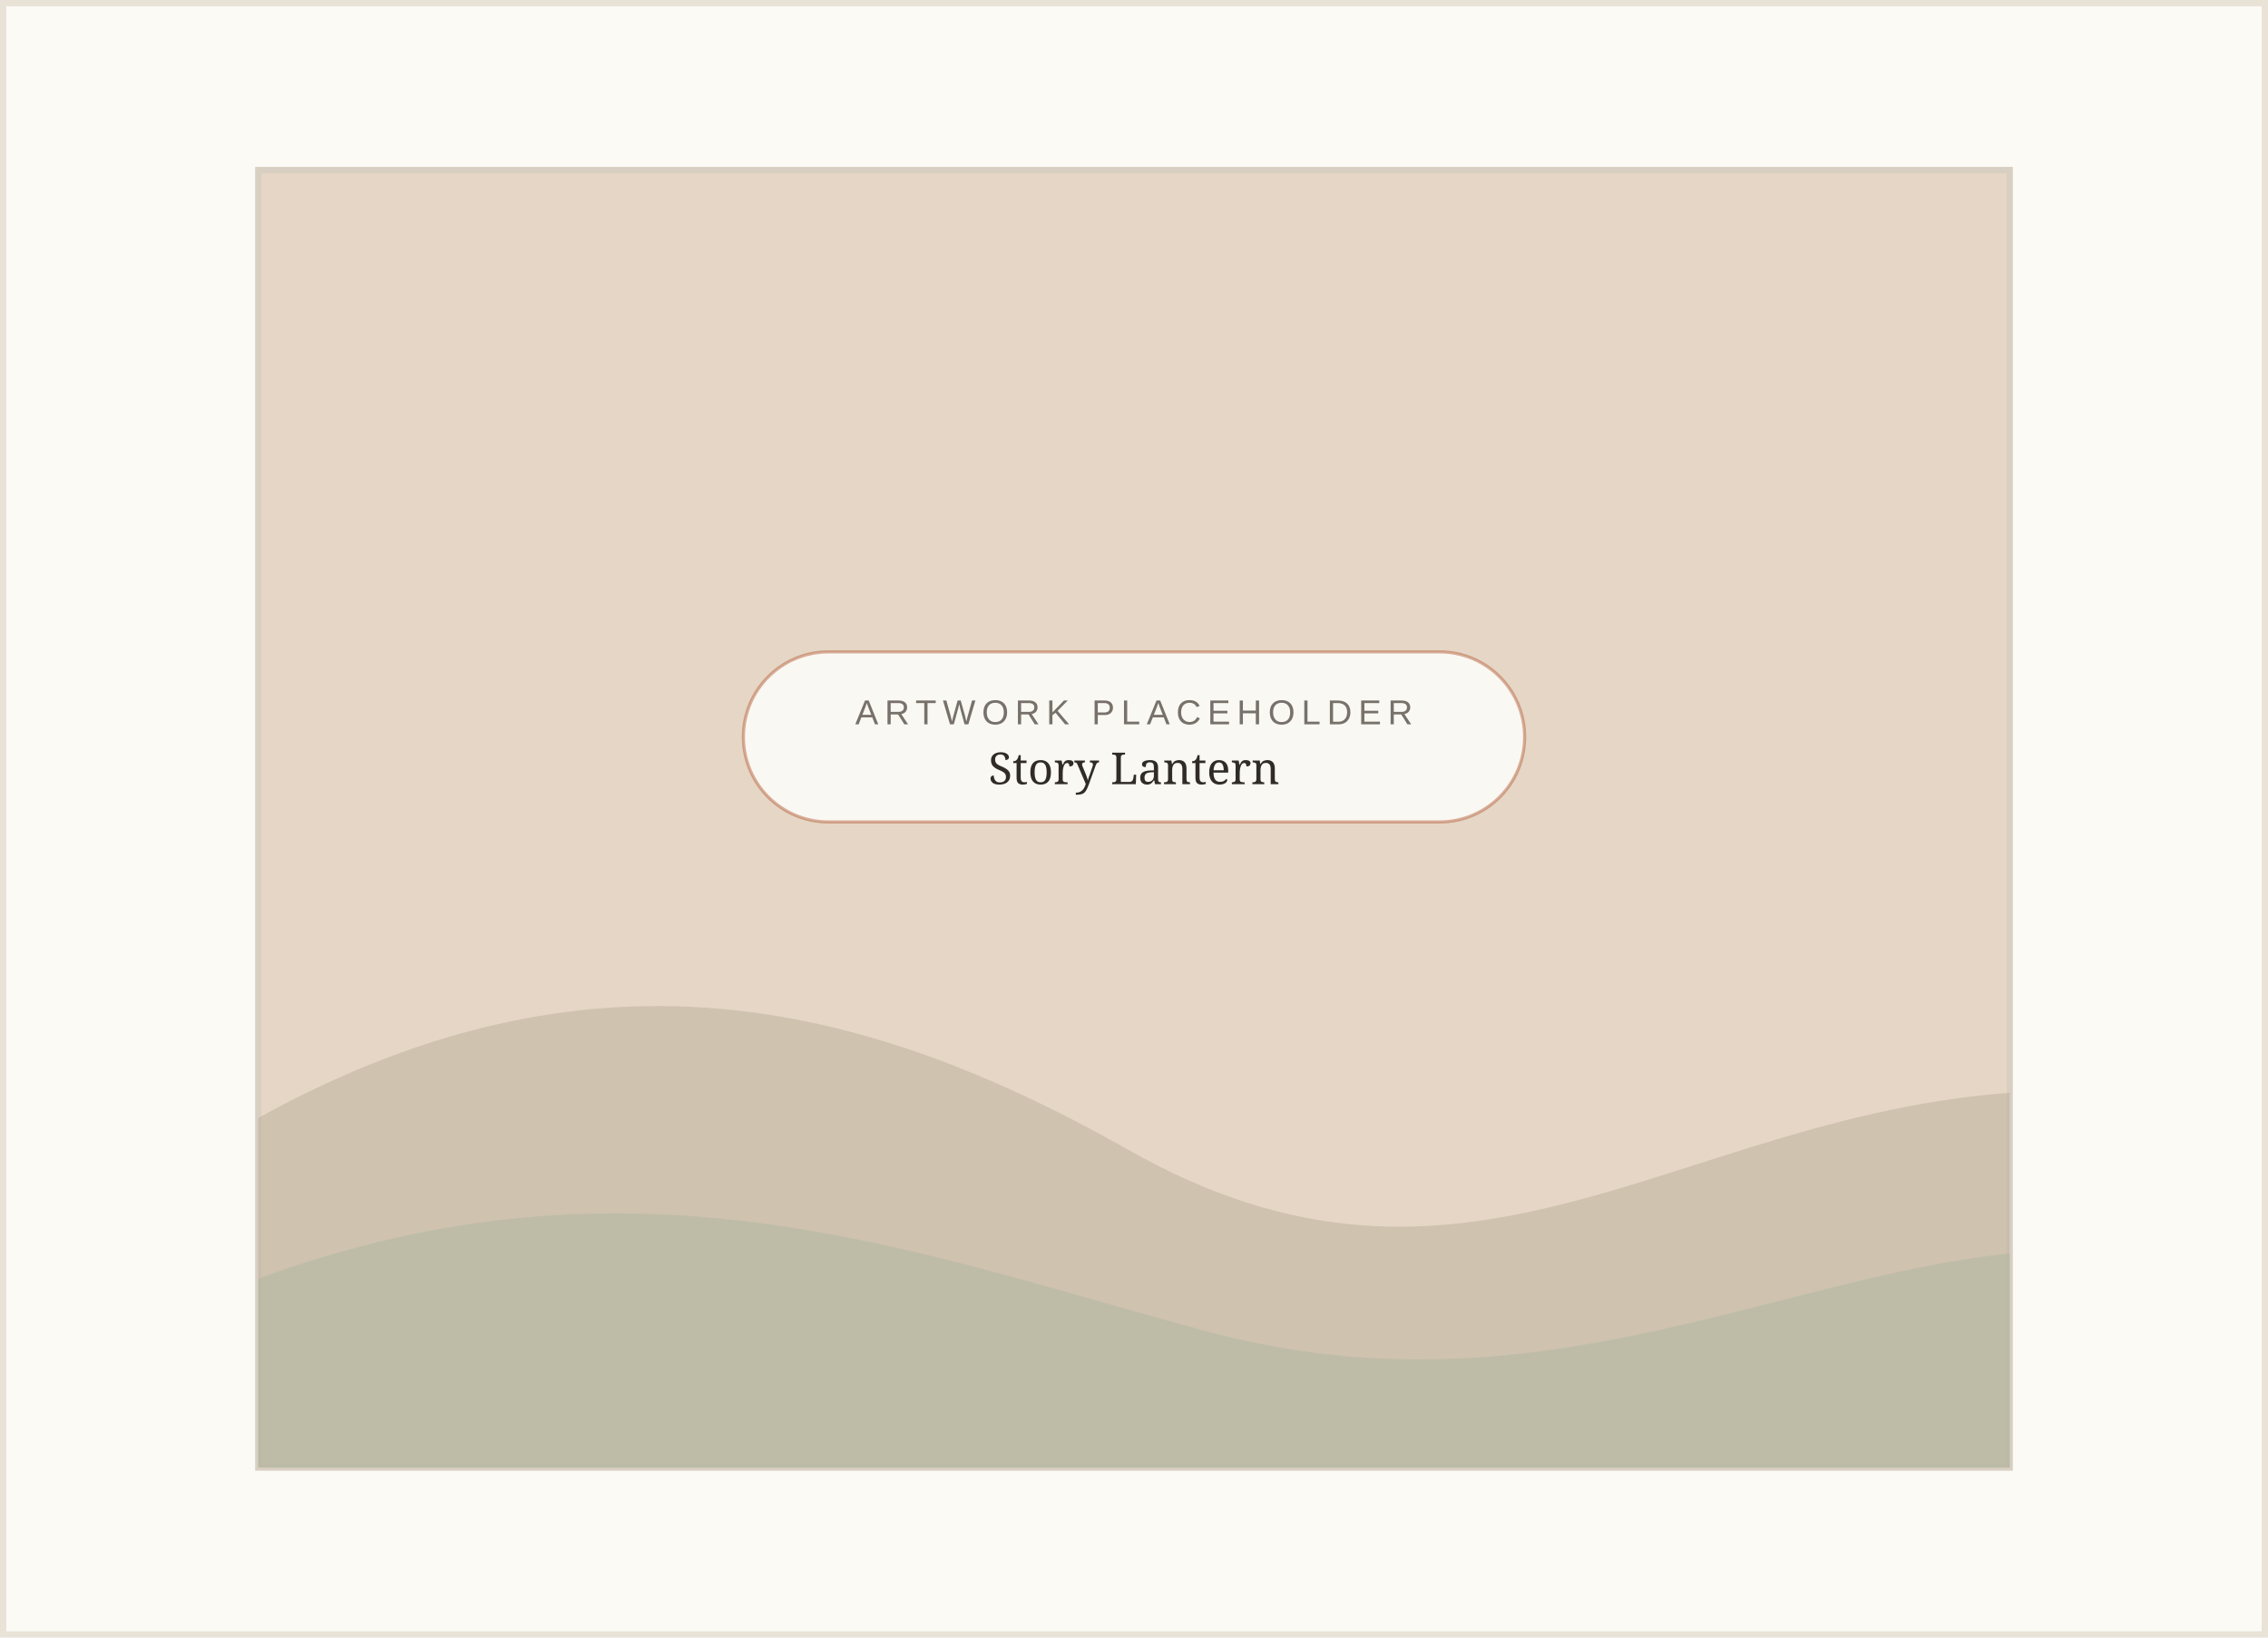
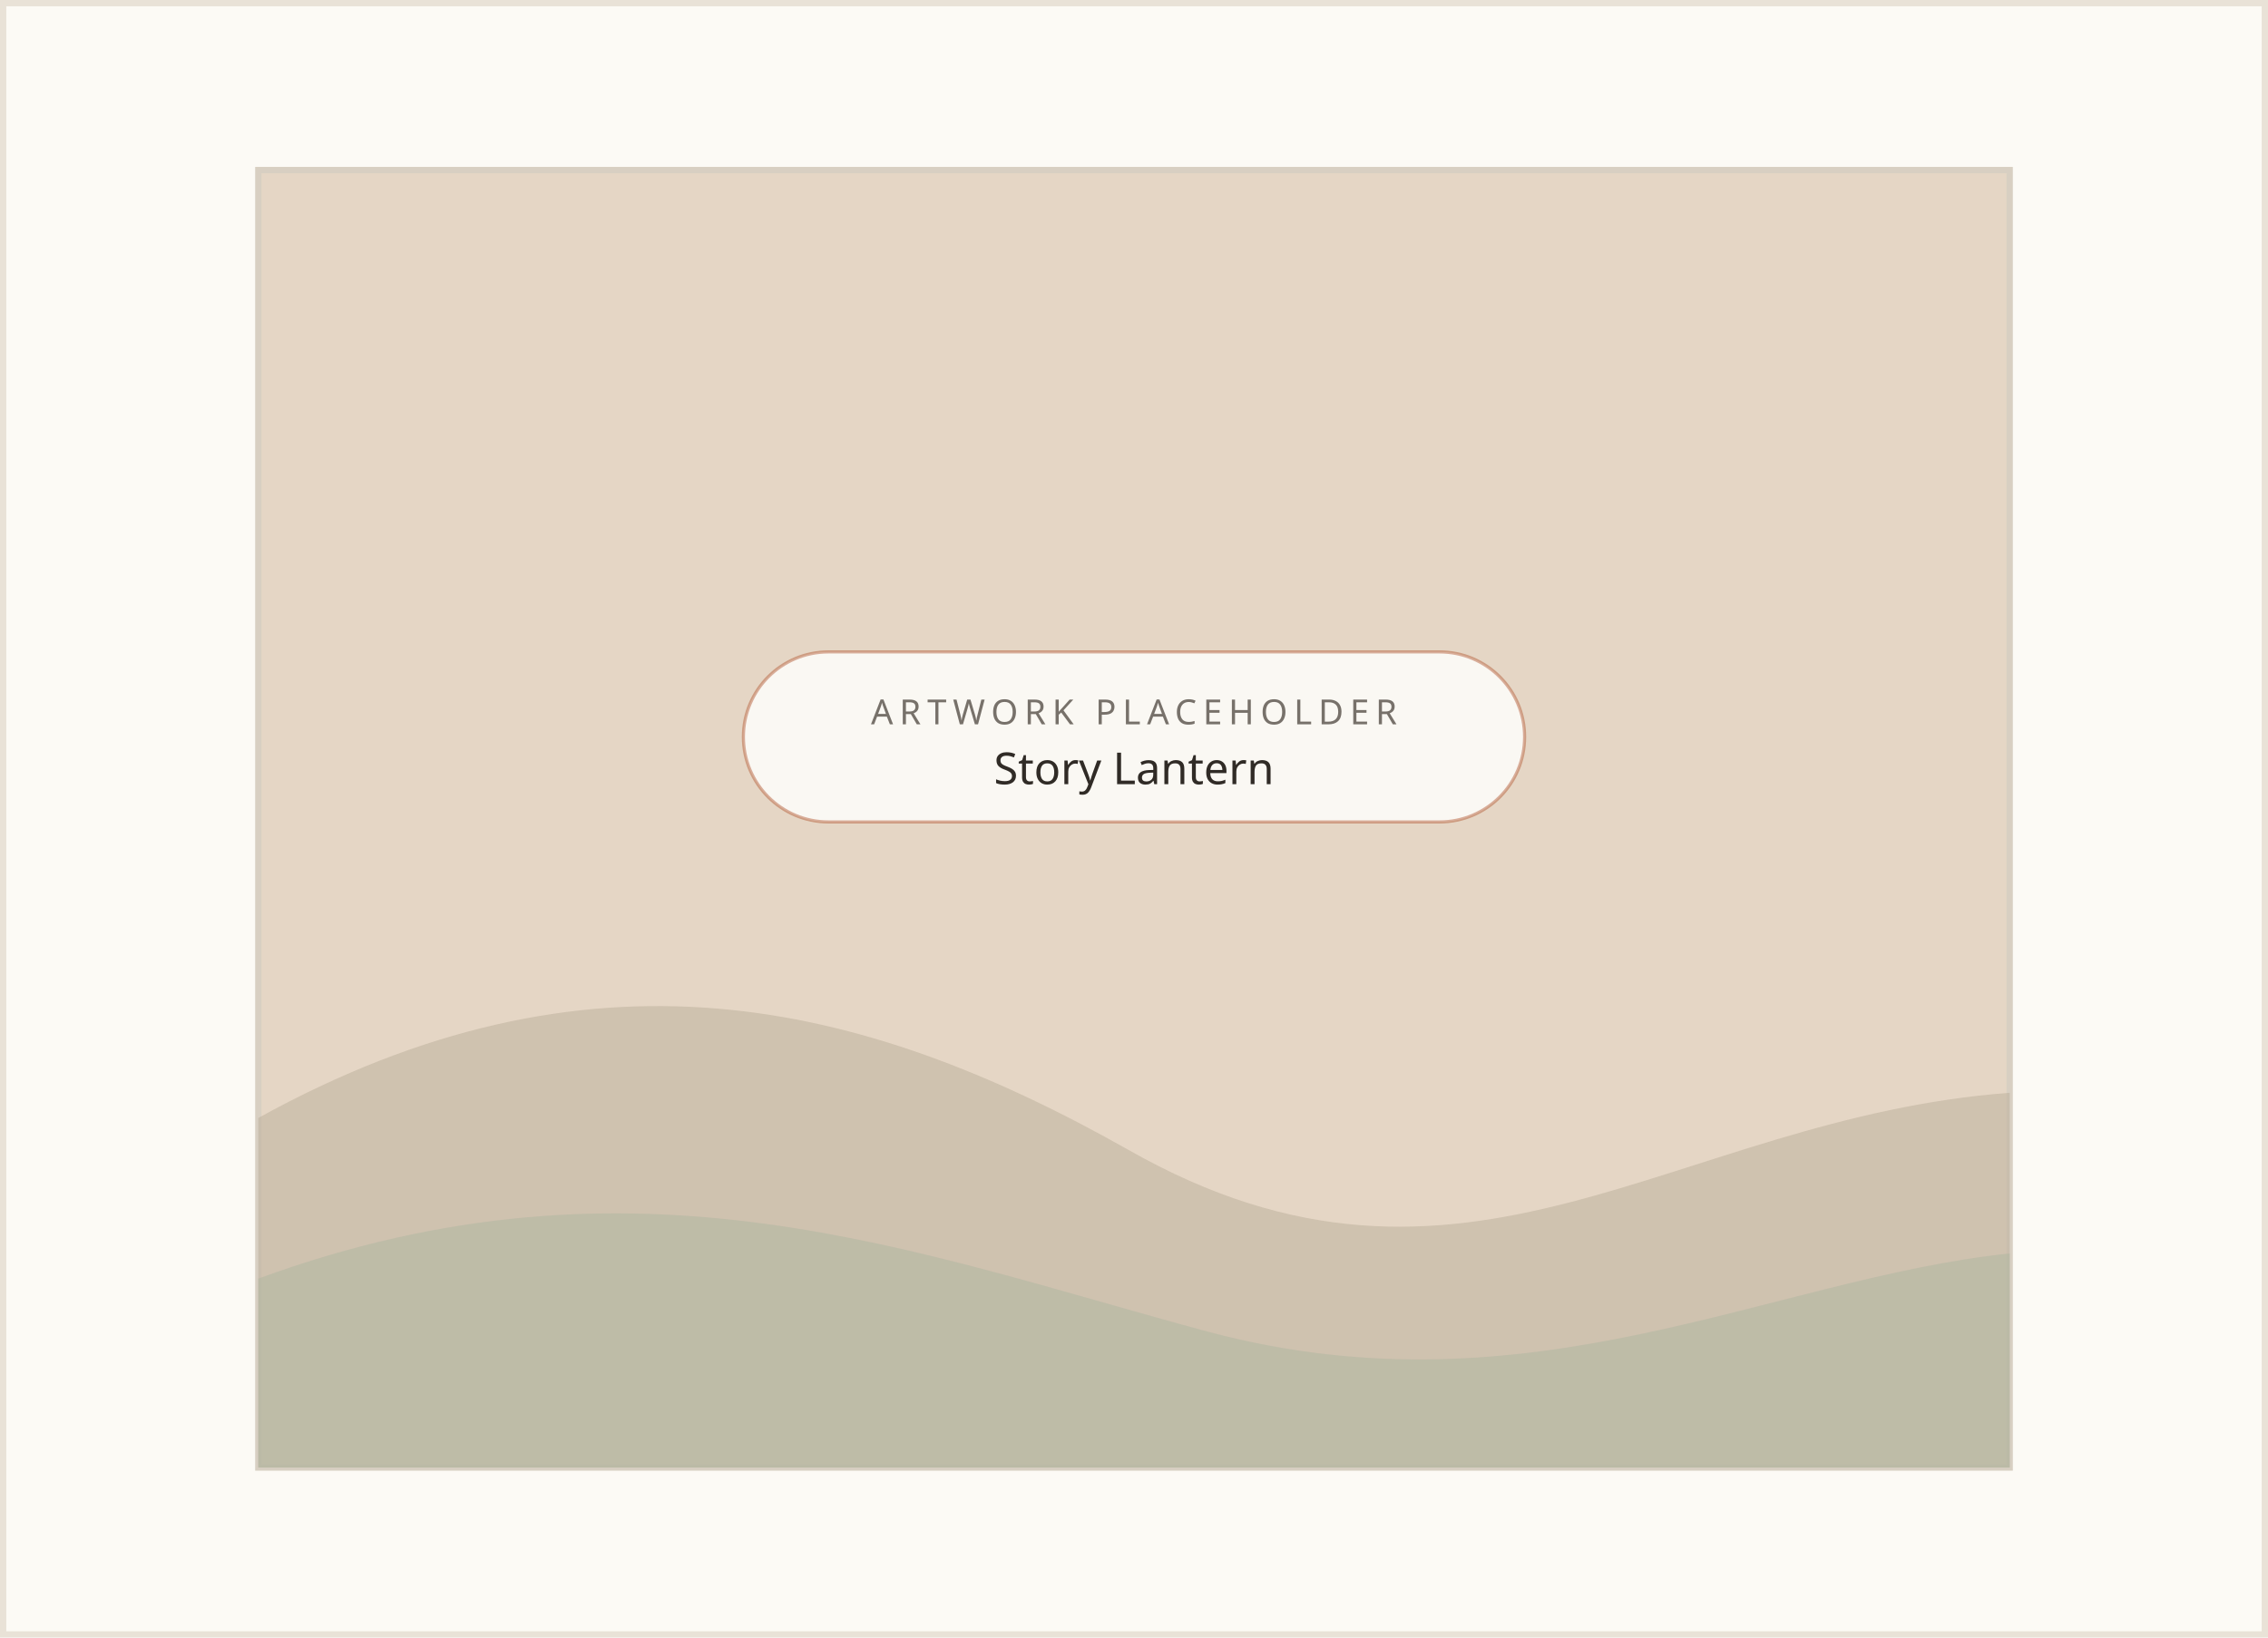
<svg xmlns="http://www.w3.org/2000/svg" viewBox="0 0 720 520" role="img" aria-label="Story Lantern artwork placeholder">
  <rect x="1" y="1" width="718" height="518" fill="#fcfaf5" stroke="#e9e2d7" stroke-width="2" />
  <rect x="82" y="54" width="556" height="412" fill="#e5d6c5" stroke="#d8cfc2" stroke-width="2" />
  <path d="M82 355c105-58 191-38 276 10 107 61 173-10 280-18v119H82Z" fill="#b7ab96" opacity=".48" />
  <path d="M82 406c120-44 209-8 302 17 102 27 178-17 254-25v68H82Z" fill="#aeb5a0" opacity=".5" />
  <rect x="236" y="207" width="248" height="54" rx="27" fill="#fcfaf5" fill-opacity=".94" stroke="#b45d36" stroke-opacity=".48" />
-   <text x="360" y="230" text-anchor="middle" font-family="Arial,sans-serif" font-size="11" letter-spacing="2" fill="#77716a">ARTWORK PLACEHOLDER</text>
-   <text x="360" y="249" text-anchor="middle" font-family="Georgia,serif" font-size="14" fill="#302b26">Story Lantern</text>
+   <text x="360" y="230" text-anchor="middle" font-family="Nunito, sans-serif" font-size="11" letter-spacing="2" fill="#77716a">ARTWORK PLACEHOLDER</text>
+   <text x="360" y="249" text-anchor="middle" font-family="Nunito, sans-serif" font-size="14" fill="#302b26">Story Lantern</text>
</svg>
